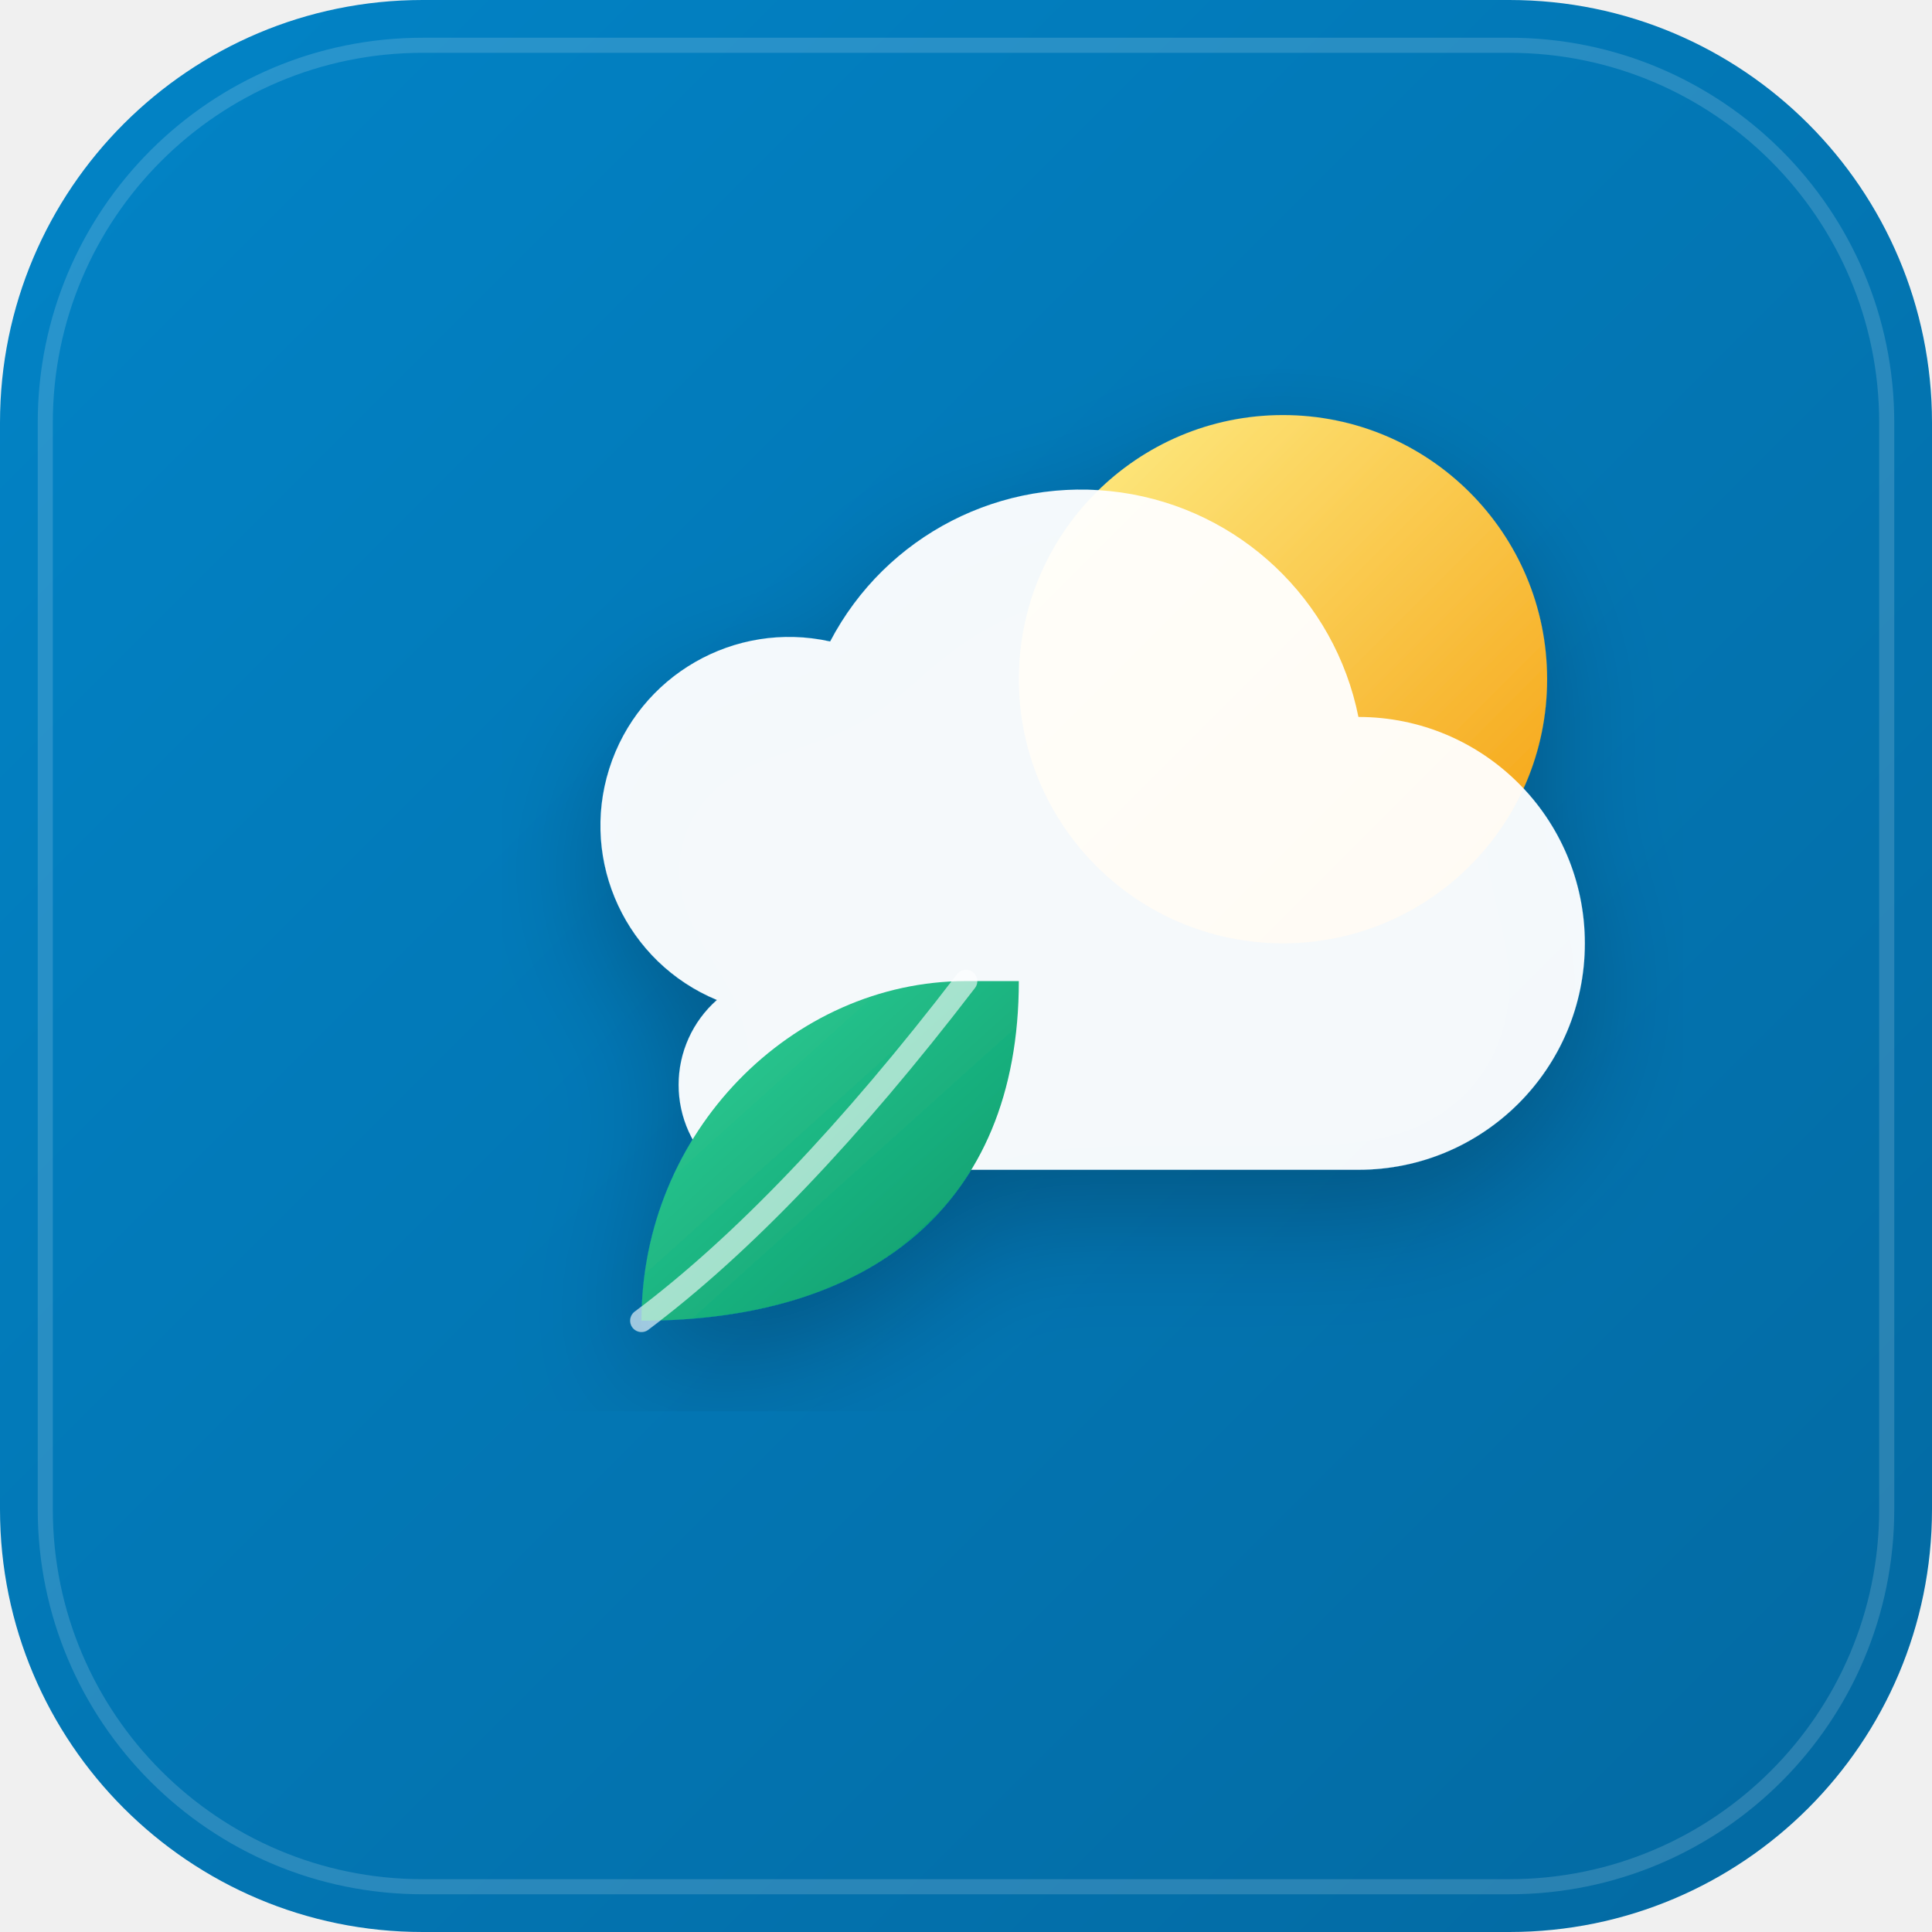
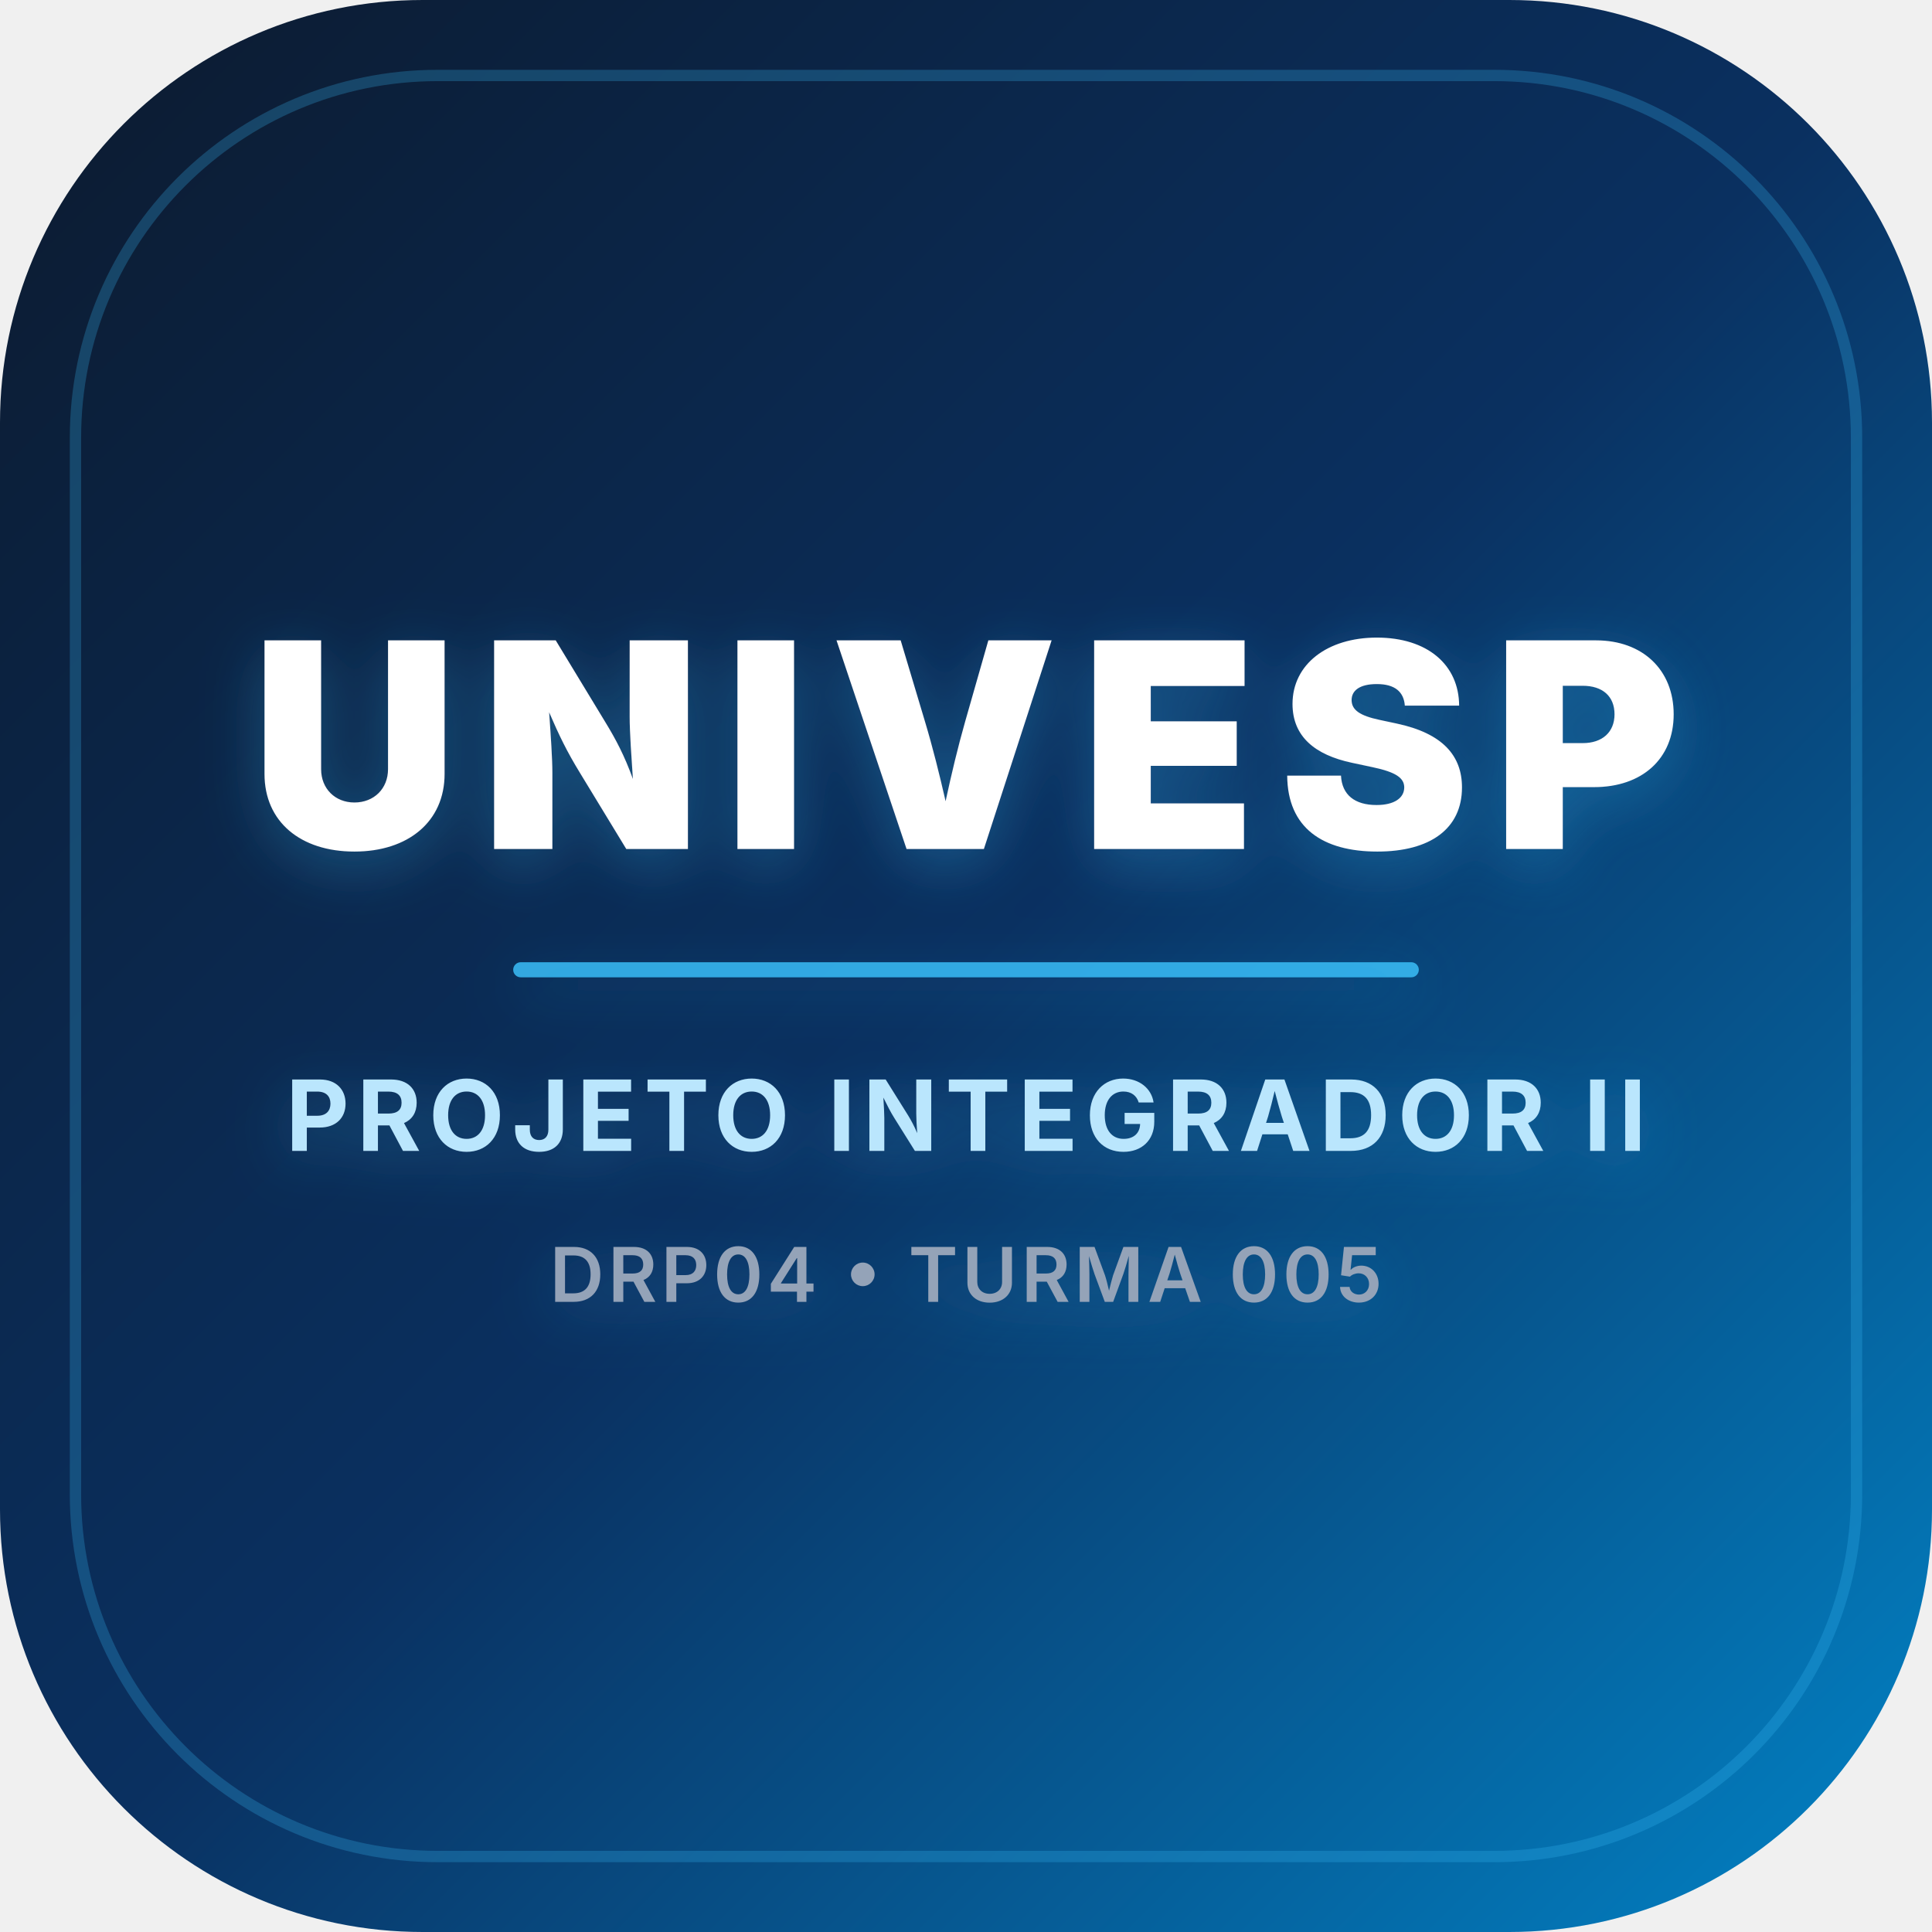
<svg xmlns="http://www.w3.org/2000/svg" viewBox="0 0 512 512" width="512" height="512">
  <defs>
    <linearGradient id="bgGrad" x1="0%" y1="0%" x2="100%" y2="100%">
-       <stop offset="0%" stop-color="#0284c7" />
-       <stop offset="100%" stop-color="#0369a1" />
+       <stop offset="0%" stop-color="#0c1a2e" />
+       <stop offset="50%" stop-color="#0a3060" />
+       <stop offset="100%" stop-color="#0284c7" />
    </linearGradient>
-     <linearGradient id="leafGrad" x1="0%" y1="0%" x2="100%" y2="100%">
-       <stop offset="0%" stop-color="#34d399" />
-       <stop offset="100%" stop-color="#059669" />
-     </linearGradient>
-     <linearGradient id="sunGrad" x1="0%" y1="0%" x2="100%" y2="100%">
-       <stop offset="0%" stop-color="#fef08a" />
-       <stop offset="100%" stop-color="#f59e0b" />
-     </linearGradient>
-     <filter id="shadow" x="-10%" y="-10%" width="120%" height="120%">
-       <feDropShadow dx="0" dy="12" stdDeviation="16" flood-color="#000000" flood-opacity="0.25" />
+     <filter id="glow" x="-20%" y="-20%" width="140%" height="140%">
+       <feDropShadow dx="0" dy="4" stdDeviation="8" flood-color="#38bdf8" flood-opacity="0.3" />
    </filter>
  </defs>
  <rect width="512" height="512" rx="112" fill="url(#bgGrad)" />
-   <g filter="url(#shadow)">
-     <circle cx="340" cy="180" r="70" fill="url(#sunGrad)" />
-     <path d="M190 310 h170 a60 60 0 0 0 0 -120 a75 75 0 0 0 -140 -20 a50 50 0 0 0 -30 95 a30 30 0 0 0 0 45 z" fill="#ffffff" opacity="0.95" />
-     <path d="M256 260 C210 260 170 300 170 350 C230 350 270 320 270 260 Z" fill="url(#leafGrad)" />
-     <path d="M256 260 Q 210 320 170 350" stroke="#ffffff" stroke-width="6" stroke-linecap="round" fill="none" opacity="0.6" />
+   <rect x="20" y="20" width="472" height="472" rx="96" fill="none" stroke="#38bdf8" stroke-width="3" stroke-opacity="0.25" />
+   <g filter="url(#glow)">
+     <text x="256" y="225" text-anchor="middle" fill="#ffffff" font-family="system-ui, -apple-system, 'Inter', 'Segoe UI', Roboto, sans-serif" font-size="76" font-weight="900" letter-spacing="6">UNIVESP</text>
+     <rect x="136" y="255" width="240" height="4" rx="2" fill="#38bdf8" opacity="0.85" />
+     <text x="256" y="305" text-anchor="middle" fill="#bae6fd" font-family="system-ui, -apple-system, 'Inter', 'Segoe UI', Roboto, sans-serif" font-size="26" font-weight="700" letter-spacing="2">PROJETO INTEGRADOR II</text>
+     <text x="256" y="345" text-anchor="middle" fill="#94a3b8" font-family="system-ui, -apple-system, 'Inter', 'Segoe UI', Roboto, sans-serif" font-size="20" font-weight="600" letter-spacing="1">DRP04 • TURMA 005</text>
  </g>
-   <rect x="12" y="12" width="488" height="488" rx="100" fill="none" stroke="#ffffff" stroke-width="4" stroke-opacity="0.15" />
</svg>
